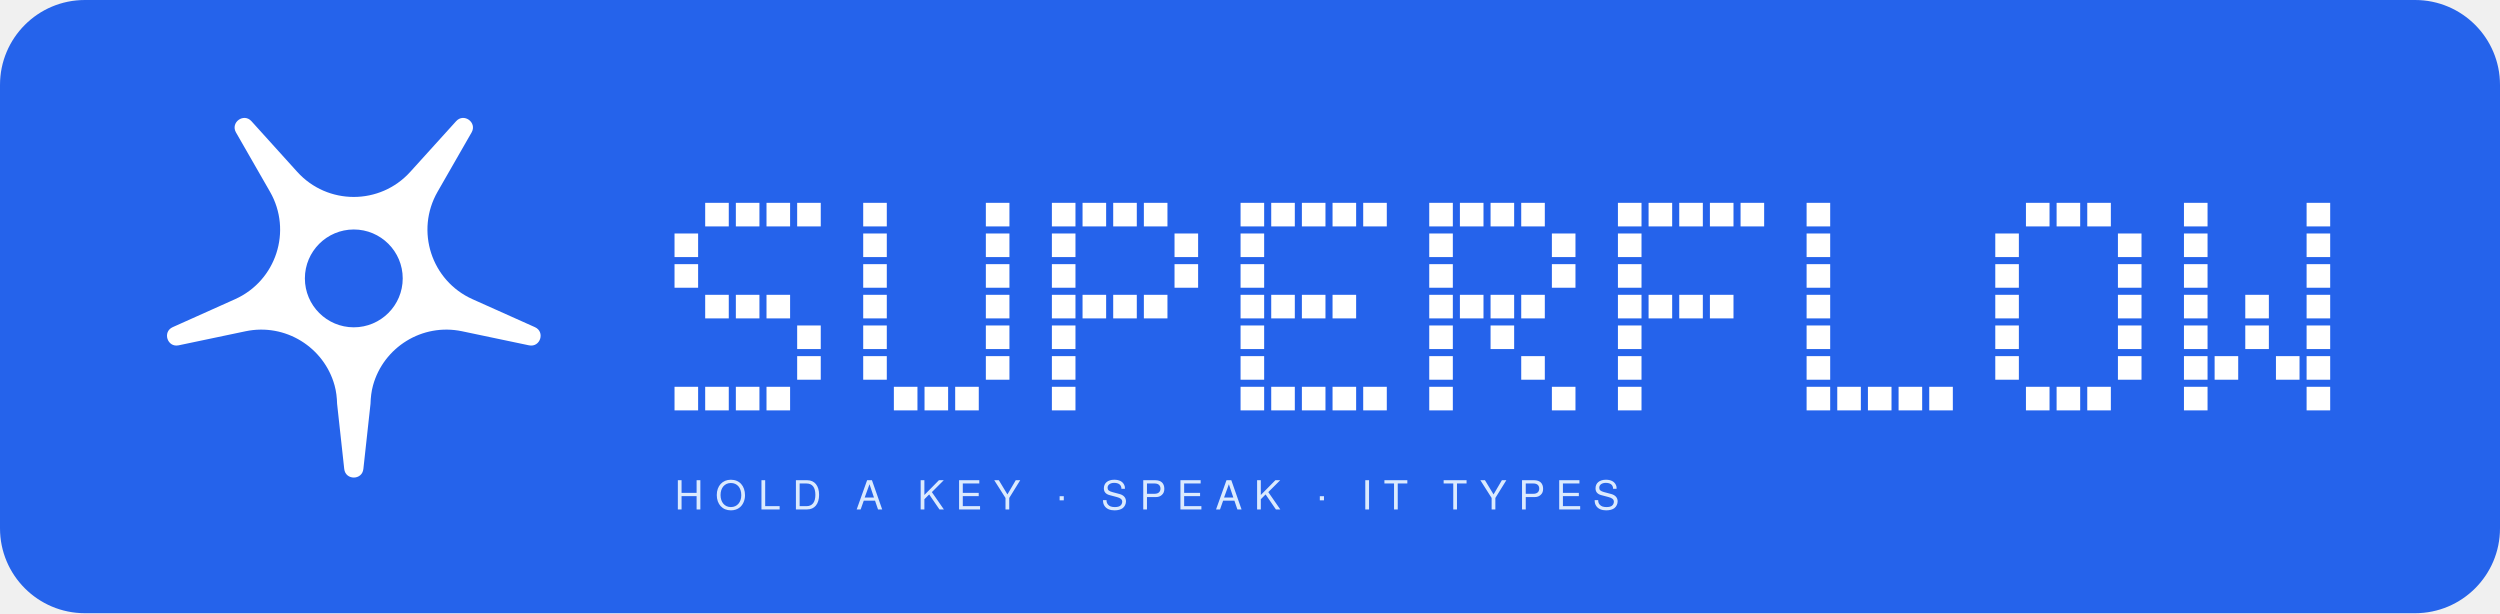
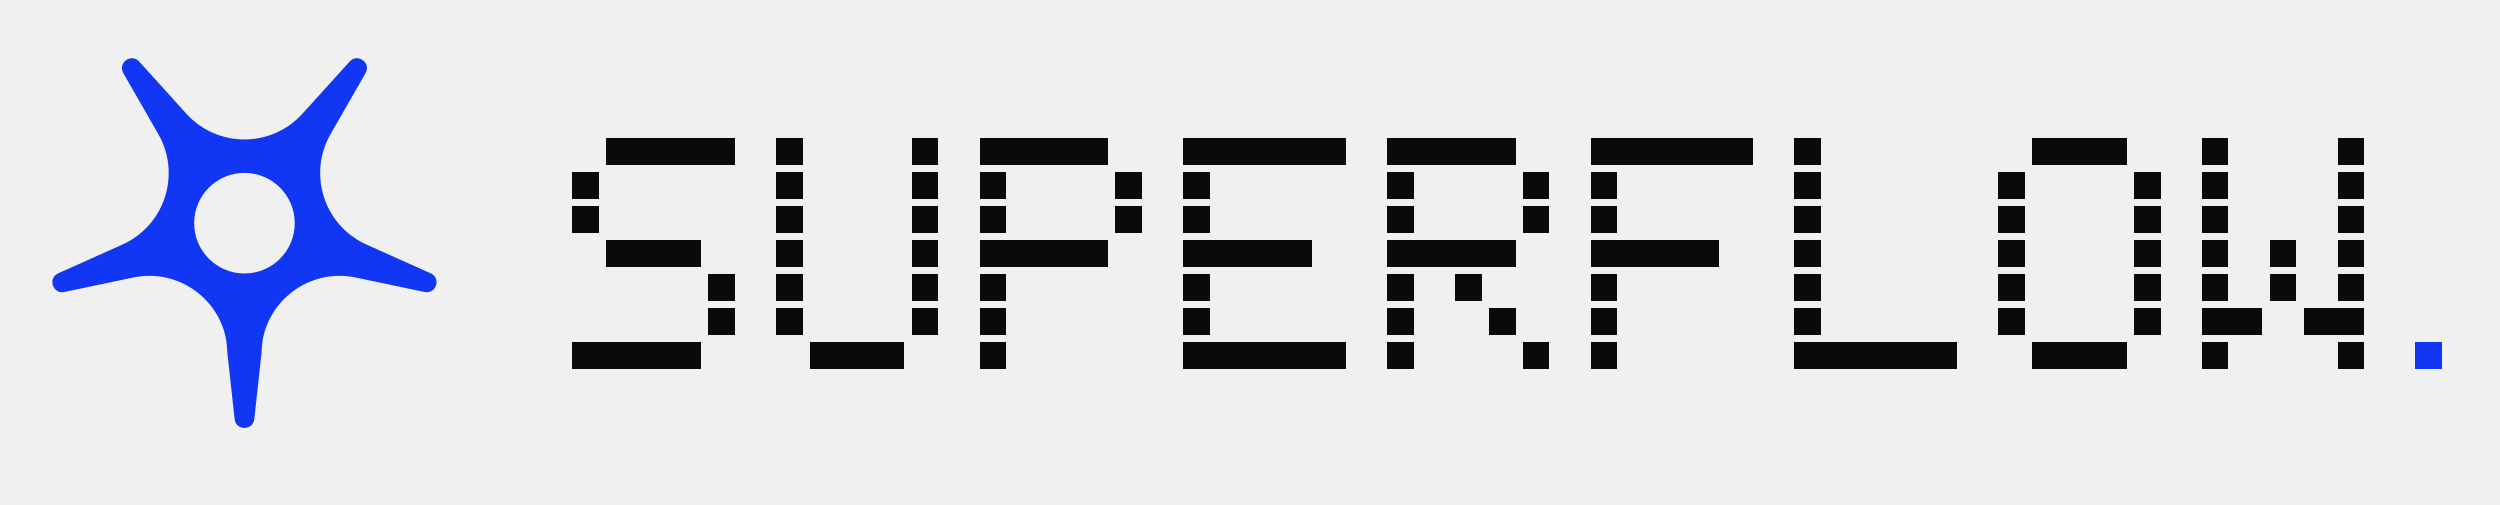
- <svg xmlns="http://www.w3.org/2000/svg" viewBox="0 0 1060 260" role="img" aria-labelledby="title">
-   <rect width="1060" height="260" rx="36" fill="#2563EB" />
-   <g transform="translate(70.8 50) scale(1.4545)">
-     <path fill="#FFFFFF" d="M107.25,60.99l-18.19-8.15c-11.99-5.37-16.72-19.92-10.18-31.32l9.92-17.29c1.67-2.91-2.26-5.77-4.51-3.28l-13.38,14.78c-8.81,9.74-24.11,9.74-32.93,0L24.62.95c-2.25-2.49-6.18.37-4.51,3.28l9.92,17.29c6.54,11.39,1.81,25.94-10.18,31.32L1.67,60.99c-3.06,1.37-1.56,5.99,1.72,5.3l19.51-4.1c11.65-2.45,22.91,4.71,25.96,15.79.48,1.74.68,3.55.73,5.35l2.08,19c.36,3.34,5.22,3.34,5.58,0l2.08-19c.05-1.8.25-3.61.73-5.35,3.05-11.08,14.31-18.24,25.96-15.79l19.51,4.1c3.29.69,4.79-3.93,1.72-5.3ZM54.46,61.04c-7.88,0-14.26-6.39-14.26-14.26s6.39-14.26,14.26-14.26,14.26,6.39,14.26,14.26-6.39,14.26-14.26,14.26Z" />
+ <svg xmlns="http://www.w3.org/2000/svg" viewBox="-24 -24 1031 208" role="img" aria-labelledby="t" shape-rendering="crispEdges">
+   <style>
+     .mark,.dot{fill:#1137f5}
+     .word{fill:#0A0A0A}
+     @media (prefers-color-scheme:dark){.mark,.dot{fill:#1137f5}.word{fill:#FAFAFA}}
+   </style>
+   <g transform="translate(-2.4 0) scale(1.4545)" shape-rendering="geometricPrecision">
+     <path class="mark" d="M107.25,60.99l-18.19-8.15c-11.99-5.37-16.72-19.92-10.18-31.32l9.92-17.29c1.67-2.91-2.26-5.77-4.51-3.28l-13.38,14.78c-8.81,9.74-24.11,9.74-32.93,0L24.62.95c-2.25-2.49-6.18.37-4.51,3.28l9.92,17.29c6.54,11.39,1.81,25.94-10.18,31.32L1.67,60.99c-3.06,1.37-1.56,5.99,1.72,5.3l19.51-4.1c11.65-2.45,22.91,4.71,25.96,15.79.48,1.74.68,3.55.73,5.35l2.08,19c.36,3.34,5.22,3.34,5.58,0l2.08-19c.05-1.8.25-3.61.73-5.35,3.05-11.08,14.31-18.24,25.96-15.79l19.51,4.1c3.29.69,4.79-3.93,1.72-5.3ZM54.46,61.04c-7.88,0-14.26-6.39-14.26-14.26s6.39-14.26,14.26-14.26,14.26,6.39,14.26,14.26-6.39,14.26-14.26,14.26Z" />
  </g>
-   <g fill="#FFFFFF">
-     <rect x="299" y="86" width="10" height="10" />
-     <rect x="312" y="86" width="10" height="10" />
-     <rect x="325" y="86" width="10" height="10" />
-     <rect x="338" y="86" width="10" height="10" />
-     <rect x="286" y="99" width="10" height="10" />
-     <rect x="286" y="112" width="10" height="10" />
-     <rect x="299" y="125" width="10" height="10" />
-     <rect x="312" y="125" width="10" height="10" />
-     <rect x="325" y="125" width="10" height="10" />
-     <rect x="338" y="138" width="10" height="10" />
-     <rect x="338" y="151" width="10" height="10" />
-     <rect x="286" y="164" width="10" height="10" />
-     <rect x="299" y="164" width="10" height="10" />
-     <rect x="312" y="164" width="10" height="10" />
-     <rect x="325" y="164" width="10" height="10" />
-     <rect x="366" y="86" width="10" height="10" />
-     <rect x="418" y="86" width="10" height="10" />
-     <rect x="366" y="99" width="10" height="10" />
-     <rect x="418" y="99" width="10" height="10" />
-     <rect x="366" y="112" width="10" height="10" />
-     <rect x="418" y="112" width="10" height="10" />
-     <rect x="366" y="125" width="10" height="10" />
-     <rect x="418" y="125" width="10" height="10" />
-     <rect x="366" y="138" width="10" height="10" />
-     <rect x="418" y="138" width="10" height="10" />
-     <rect x="366" y="151" width="10" height="10" />
-     <rect x="418" y="151" width="10" height="10" />
-     <rect x="379" y="164" width="10" height="10" />
-     <rect x="392" y="164" width="10" height="10" />
-     <rect x="405" y="164" width="10" height="10" />
-     <rect x="446" y="86" width="10" height="10" />
-     <rect x="459" y="86" width="10" height="10" />
-     <rect x="472" y="86" width="10" height="10" />
-     <rect x="485" y="86" width="10" height="10" />
-     <rect x="446" y="99" width="10" height="10" />
-     <rect x="498" y="99" width="10" height="10" />
-     <rect x="446" y="112" width="10" height="10" />
-     <rect x="498" y="112" width="10" height="10" />
-     <rect x="446" y="125" width="10" height="10" />
-     <rect x="459" y="125" width="10" height="10" />
-     <rect x="472" y="125" width="10" height="10" />
-     <rect x="485" y="125" width="10" height="10" />
-     <rect x="446" y="138" width="10" height="10" />
-     <rect x="446" y="151" width="10" height="10" />
-     <rect x="446" y="164" width="10" height="10" />
-     <rect x="526" y="86" width="10" height="10" />
-     <rect x="539" y="86" width="10" height="10" />
-     <rect x="552" y="86" width="10" height="10" />
-     <rect x="565" y="86" width="10" height="10" />
-     <rect x="578" y="86" width="10" height="10" />
-     <rect x="526" y="99" width="10" height="10" />
-     <rect x="526" y="112" width="10" height="10" />
-     <rect x="526" y="125" width="10" height="10" />
-     <rect x="539" y="125" width="10" height="10" />
-     <rect x="552" y="125" width="10" height="10" />
-     <rect x="565" y="125" width="10" height="10" />
-     <rect x="526" y="138" width="10" height="10" />
-     <rect x="526" y="151" width="10" height="10" />
-     <rect x="526" y="164" width="10" height="10" />
-     <rect x="539" y="164" width="10" height="10" />
-     <rect x="552" y="164" width="10" height="10" />
-     <rect x="565" y="164" width="10" height="10" />
-     <rect x="578" y="164" width="10" height="10" />
-     <rect x="606" y="86" width="10" height="10" />
-     <rect x="619" y="86" width="10" height="10" />
-     <rect x="632" y="86" width="10" height="10" />
-     <rect x="645" y="86" width="10" height="10" />
-     <rect x="606" y="99" width="10" height="10" />
-     <rect x="658" y="99" width="10" height="10" />
-     <rect x="606" y="112" width="10" height="10" />
-     <rect x="658" y="112" width="10" height="10" />
-     <rect x="606" y="125" width="10" height="10" />
-     <rect x="619" y="125" width="10" height="10" />
-     <rect x="632" y="125" width="10" height="10" />
-     <rect x="645" y="125" width="10" height="10" />
-     <rect x="606" y="138" width="10" height="10" />
-     <rect x="632" y="138" width="10" height="10" />
-     <rect x="606" y="151" width="10" height="10" />
-     <rect x="645" y="151" width="10" height="10" />
-     <rect x="606" y="164" width="10" height="10" />
-     <rect x="658" y="164" width="10" height="10" />
-     <rect x="686" y="86" width="10" height="10" />
-     <rect x="699" y="86" width="10" height="10" />
-     <rect x="712" y="86" width="10" height="10" />
-     <rect x="725" y="86" width="10" height="10" />
-     <rect x="738" y="86" width="10" height="10" />
-     <rect x="686" y="99" width="10" height="10" />
-     <rect x="686" y="112" width="10" height="10" />
-     <rect x="686" y="125" width="10" height="10" />
-     <rect x="699" y="125" width="10" height="10" />
-     <rect x="712" y="125" width="10" height="10" />
-     <rect x="725" y="125" width="10" height="10" />
-     <rect x="686" y="138" width="10" height="10" />
-     <rect x="686" y="151" width="10" height="10" />
-     <rect x="686" y="164" width="10" height="10" />
-     <rect x="766" y="86" width="10" height="10" />
-     <rect x="766" y="99" width="10" height="10" />
-     <rect x="766" y="112" width="10" height="10" />
-     <rect x="766" y="125" width="10" height="10" />
-     <rect x="766" y="138" width="10" height="10" />
-     <rect x="766" y="151" width="10" height="10" />
-     <rect x="766" y="164" width="10" height="10" />
-     <rect x="779" y="164" width="10" height="10" />
-     <rect x="792" y="164" width="10" height="10" />
-     <rect x="805" y="164" width="10" height="10" />
-     <rect x="818" y="164" width="10" height="10" />
-     <rect x="859" y="86" width="10" height="10" />
-     <rect x="872" y="86" width="10" height="10" />
-     <rect x="885" y="86" width="10" height="10" />
-     <rect x="846" y="99" width="10" height="10" />
-     <rect x="898" y="99" width="10" height="10" />
-     <rect x="846" y="112" width="10" height="10" />
-     <rect x="898" y="112" width="10" height="10" />
-     <rect x="846" y="125" width="10" height="10" />
-     <rect x="898" y="125" width="10" height="10" />
-     <rect x="846" y="138" width="10" height="10" />
-     <rect x="898" y="138" width="10" height="10" />
-     <rect x="846" y="151" width="10" height="10" />
-     <rect x="898" y="151" width="10" height="10" />
-     <rect x="859" y="164" width="10" height="10" />
-     <rect x="872" y="164" width="10" height="10" />
-     <rect x="885" y="164" width="10" height="10" />
-     <rect x="926" y="86" width="10" height="10" />
-     <rect x="978" y="86" width="10" height="10" />
-     <rect x="926" y="99" width="10" height="10" />
-     <rect x="978" y="99" width="10" height="10" />
-     <rect x="926" y="112" width="10" height="10" />
-     <rect x="978" y="112" width="10" height="10" />
-     <rect x="926" y="125" width="10" height="10" />
-     <rect x="952" y="125" width="10" height="10" />
-     <rect x="978" y="125" width="10" height="10" />
-     <rect x="926" y="138" width="10" height="10" />
-     <rect x="952" y="138" width="10" height="10" />
-     <rect x="978" y="138" width="10" height="10" />
-     <rect x="926" y="151" width="10" height="10" />
-     <rect x="939" y="151" width="10" height="10" />
-     <rect x="965" y="151" width="10" height="10" />
-     <rect x="978" y="151" width="10" height="10" />
-     <rect x="926" y="164" width="10" height="10" />
-     <rect x="978" y="164" width="10" height="10" />
-   </g>
-   <text x="286" y="216" fill="#DBEAFE" font-family="ui-sans-serif, -apple-system, 'SF Pro Text', Helvetica, Arial, sans-serif" font-size="17" font-weight="500" letter-spacing="5">HOLD A KEY · SPEAK · IT TYPES</text>
+   <path class="word" d="M226 33h53v11h-53zM212 47h11v11h-11zM212 61h11v11h-11zM226 75h39v11h-39zM268 89h11v11h-11zM268 103h11v11h-11zM212 117h53v11h-53zM296 33h11v11h-11zM352 33h11v11h-11zM296 47h11v11h-11zM352 47h11v11h-11zM296 61h11v11h-11zM352 61h11v11h-11zM296 75h11v11h-11zM352 75h11v11h-11zM296 89h11v11h-11zM352 89h11v11h-11zM296 103h11v11h-11zM352 103h11v11h-11zM310 117h39v11h-39zM380 33h53v11h-53zM380 47h11v11h-11zM436 47h11v11h-11zM380 61h11v11h-11zM436 61h11v11h-11zM380 75h53v11h-53zM380 89h11v11h-11zM380 103h11v11h-11zM380 117h11v11h-11zM464 33h67v11h-67zM464 47h11v11h-11zM464 61h11v11h-11zM464 75h53v11h-53zM464 89h11v11h-11zM464 103h11v11h-11zM464 117h67v11h-67zM548 33h53v11h-53zM548 47h11v11h-11zM604 47h11v11h-11zM548 61h11v11h-11zM604 61h11v11h-11zM548 75h53v11h-53zM548 89h11v11h-11zM576 89h11v11h-11zM548 103h11v11h-11zM590 103h11v11h-11zM548 117h11v11h-11zM604 117h11v11h-11zM632 33h67v11h-67zM632 47h11v11h-11zM632 61h11v11h-11zM632 75h53v11h-53zM632 89h11v11h-11zM632 103h11v11h-11zM632 117h11v11h-11zM716 33h11v11h-11zM716 47h11v11h-11zM716 61h11v11h-11zM716 75h11v11h-11zM716 89h11v11h-11zM716 103h11v11h-11zM716 117h67v11h-67zM814 33h39v11h-39zM800 47h11v11h-11zM856 47h11v11h-11zM800 61h11v11h-11zM856 61h11v11h-11zM800 75h11v11h-11zM856 75h11v11h-11zM800 89h11v11h-11zM856 89h11v11h-11zM800 103h11v11h-11zM856 103h11v11h-11zM814 117h39v11h-39zM884 33h11v11h-11zM940 33h11v11h-11zM884 47h11v11h-11zM940 47h11v11h-11zM884 61h11v11h-11zM940 61h11v11h-11zM884 75h11v11h-11zM912 75h11v11h-11zM940 75h11v11h-11zM884 89h11v11h-11zM912 89h11v11h-11zM940 89h11v11h-11zM884 103h25v11h-25zM926 103h25v11h-25zM884 117h11v11h-11zM940 117h11v11h-11z" />
+   <rect class="dot" x="972" y="117" width="11" height="11" />
</svg>
